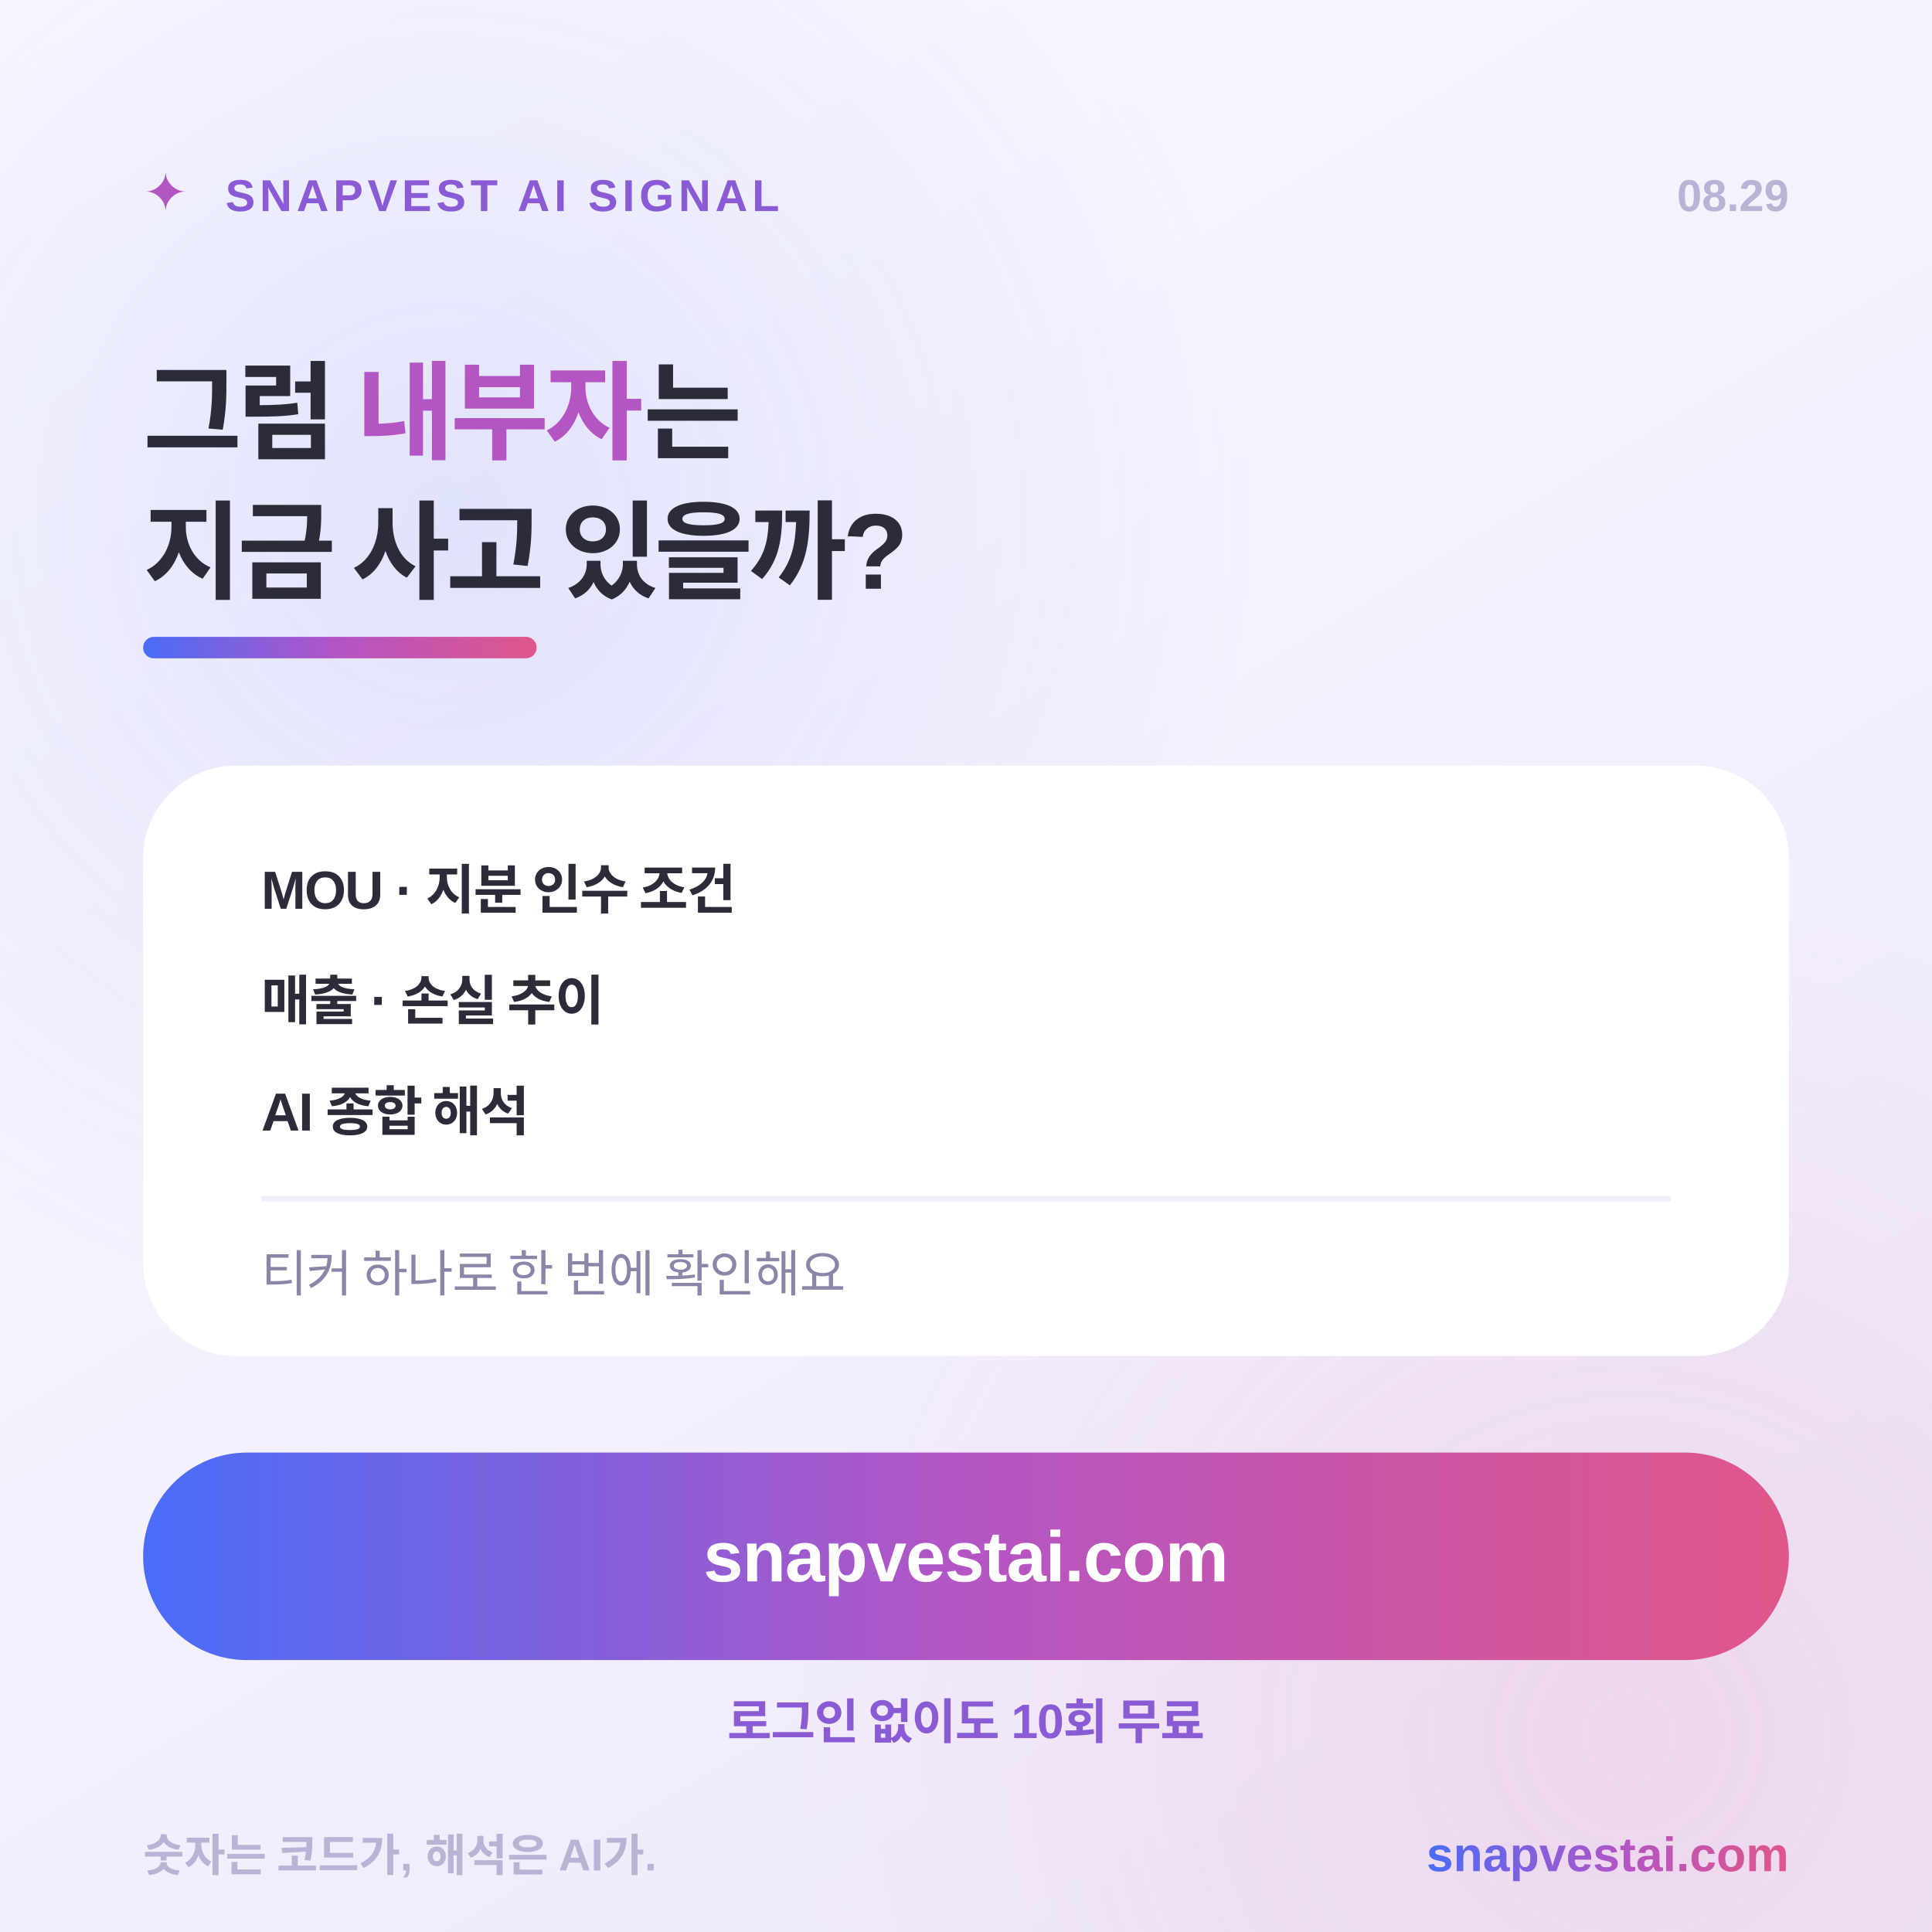
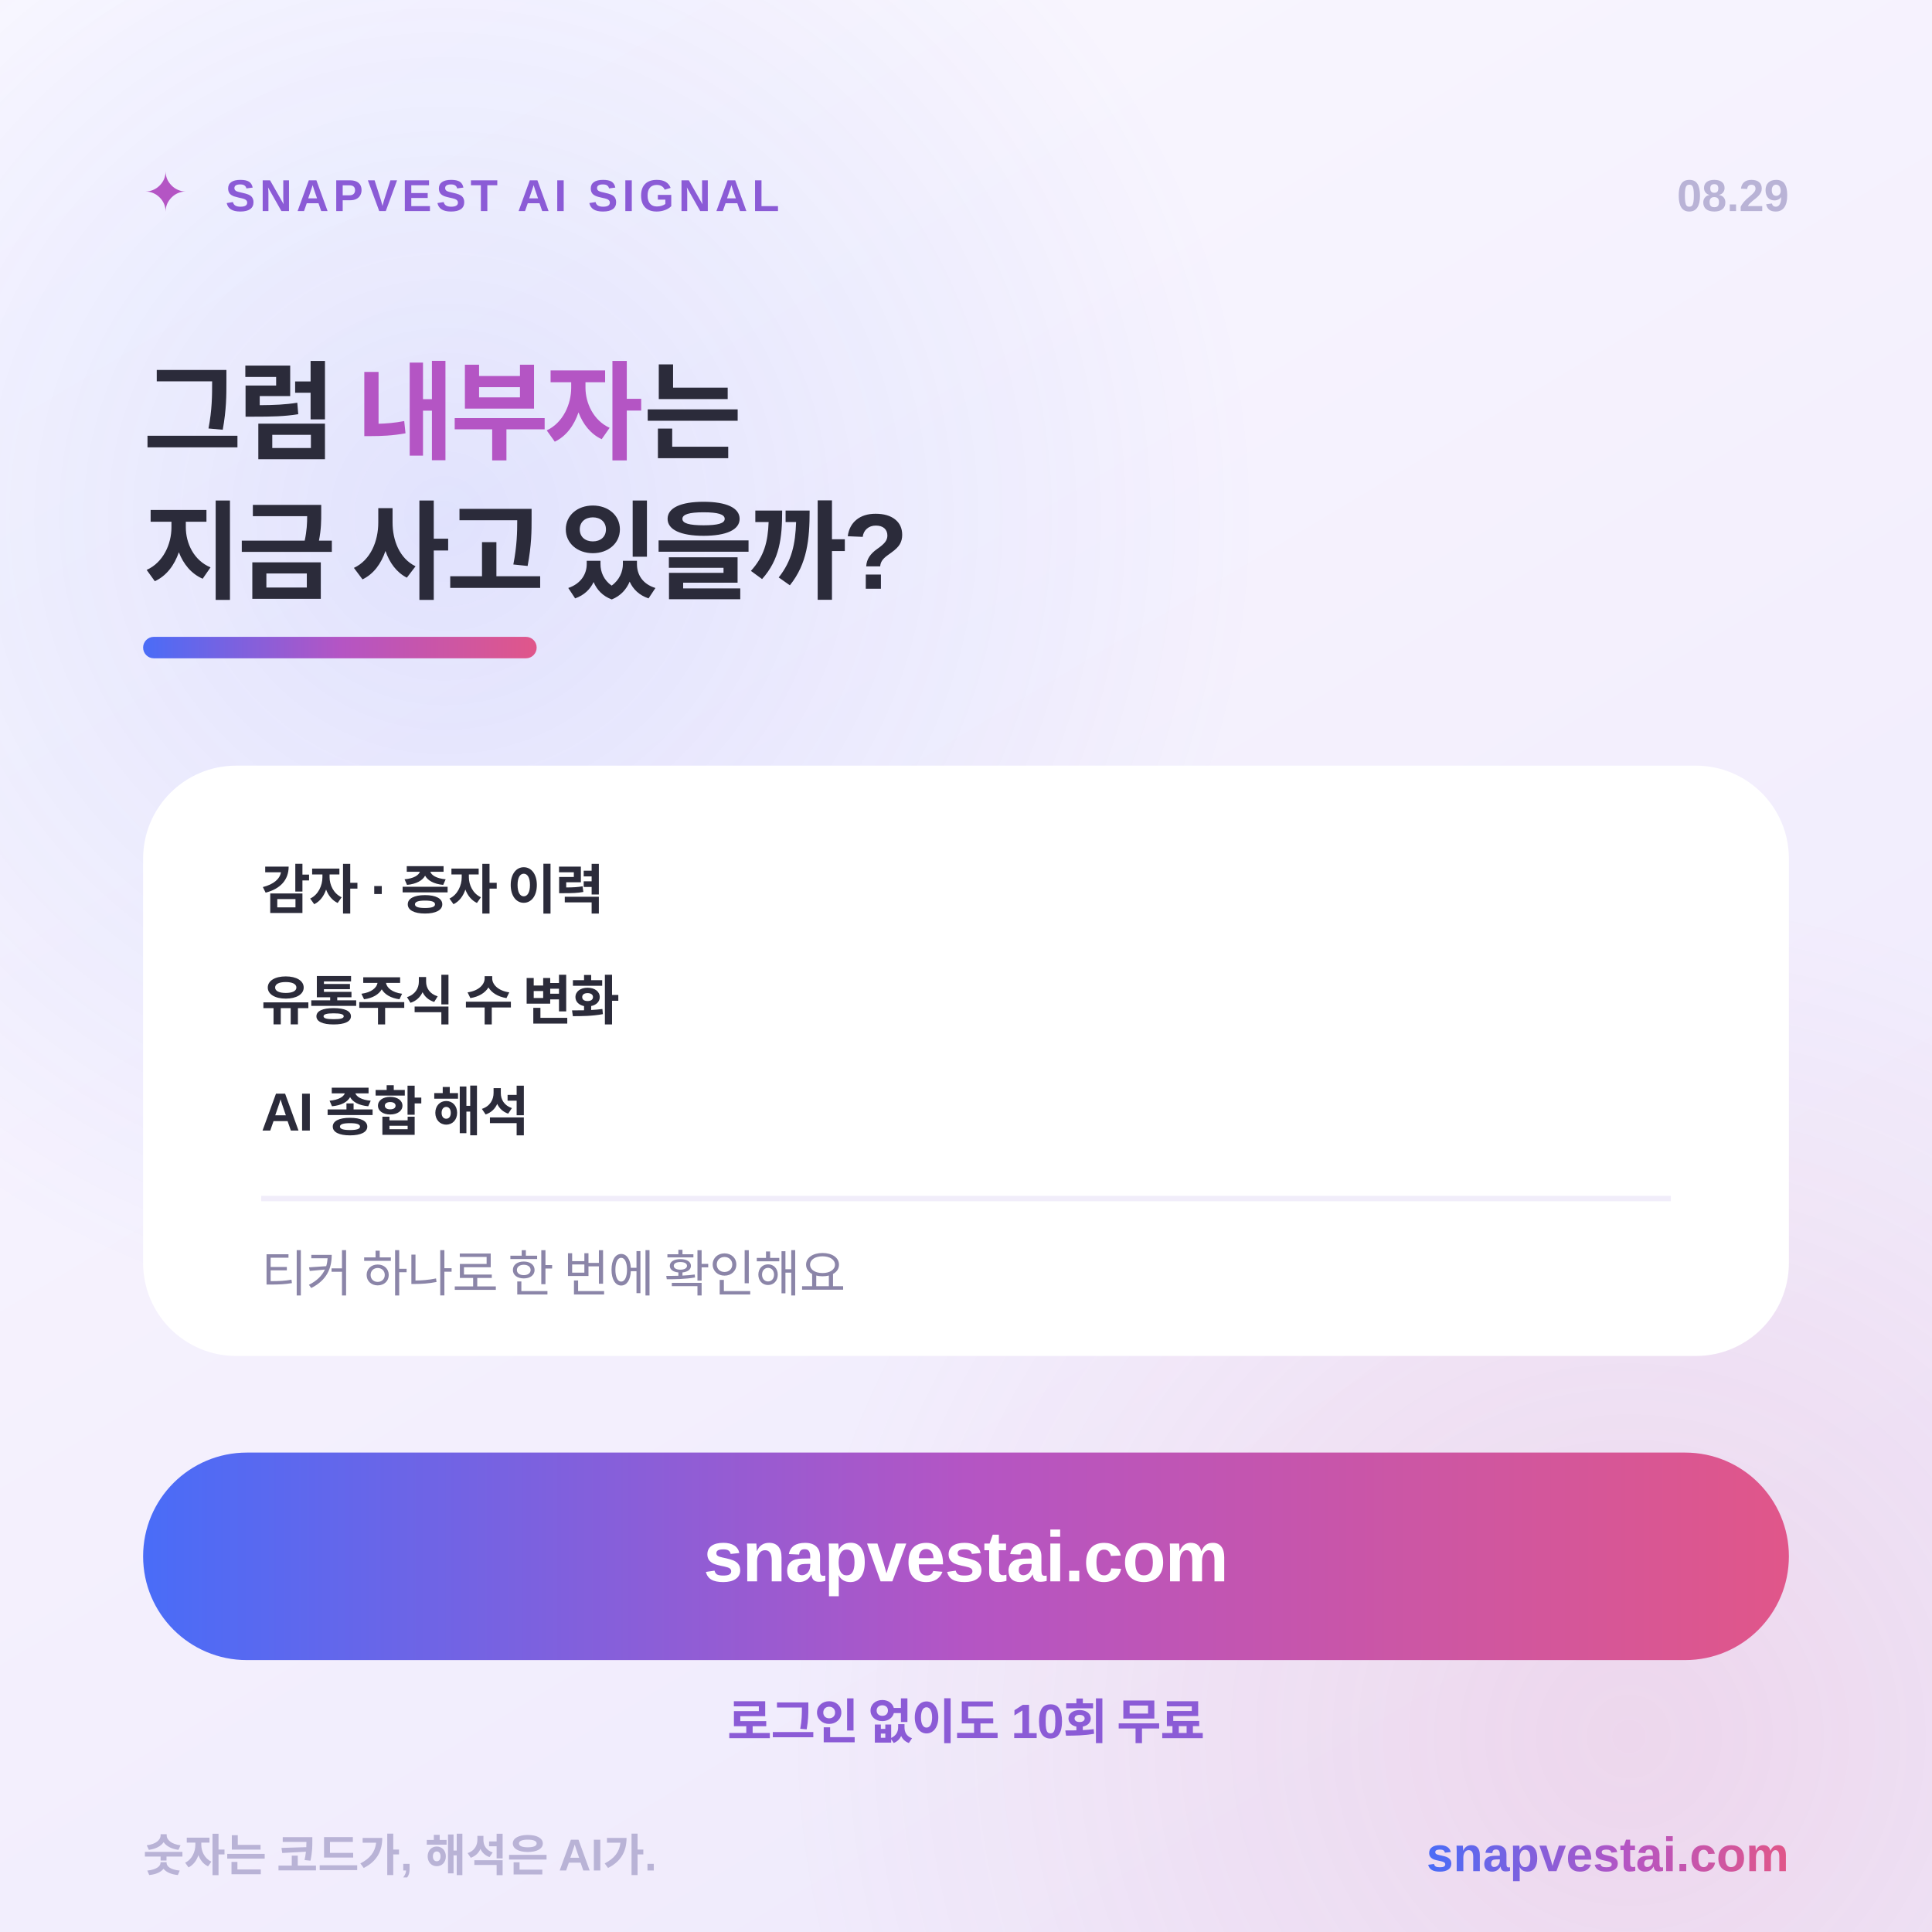
<svg xmlns="http://www.w3.org/2000/svg" width="1080" height="1080" viewBox="0 0 1080 1080" role="img">
  <defs>
    <linearGradient id="bg" x1="0" y1="0" x2="0.6" y2="1">
      <stop offset="0" stop-color="#FBF9FF" />
      <stop offset="1" stop-color="#EFEAFC" />
    </linearGradient>
    <linearGradient id="line" x1="0" y1="0" x2="1" y2="0">
      <stop offset="0" stop-color="#4A6CF7" />
      <stop offset="0.5" stop-color="#B455C4" />
      <stop offset="1" stop-color="#E0568A" />
    </linearGradient>
    <linearGradient id="dom" x1="0" y1="0" x2="1" y2="0">
      <stop offset="0" stop-color="#4A6CF7" />
      <stop offset="0.55" stop-color="#B455C4" />
      <stop offset="1" stop-color="#E0568A" />
    </linearGradient>
    <radialGradient id="m1" cx="0.5" cy="0.5" r="0.5">
      <stop offset="0" stop-color="#4A6CF7" stop-opacity="0.13" />
      <stop offset="1" stop-color="#4A6CF7" stop-opacity="0" />
    </radialGradient>
    <radialGradient id="m2" cx="0.5" cy="0.5" r="0.5">
      <stop offset="0" stop-color="#E0568A" stop-opacity="0.13" />
      <stop offset="1" stop-color="#E0568A" stop-opacity="0" />
    </radialGradient>
  </defs>
  <rect width="1080" height="1080" fill="url(#bg)" />
  <rect x="-200" y="-160" width="900" height="900" fill="url(#m1)" />
  <rect x="440" y="500" width="940" height="940" fill="url(#m2)" />
  <g font-family="Pretendard, Poppins, Arial, sans-serif">
    <text x="80" y="118" font-size="30" fill="#B455C4">✦</text>
    <text x="126" y="118" font-size="25" font-weight="700" letter-spacing="2.5" fill="#8B5BD6">SNAPVEST AI SIGNAL</text>
    <text x="1000" y="118" text-anchor="end" font-size="25" font-weight="600" fill="#B9B3D6">08.29</text>
    <text x="80" y="252" font-size="60" font-weight="700" letter-spacing="-2.5" fill="#2B2B3A">그럼 <tspan fill="#B455C4">내부자</tspan>는</text>
    <text x="80" y="330" font-size="60" font-weight="700" letter-spacing="-2.5" fill="#2B2B3A">지금 사고 있을까?</text>
    <rect x="80" y="356" width="220" height="12" rx="6" fill="url(#line)" />
    <rect x="80" y="428" width="920" height="330" rx="52" fill="#FFFFFF" />
-     <text x="146" y="508" font-size="30" font-weight="700" letter-spacing="-0.8" fill="#2B2B3A">MOU · 지분 인수 조건</text>
-     <text x="146" y="570" font-size="30" font-weight="700" letter-spacing="-0.8" fill="#2B2B3A">매출 · 손실 추이</text>
+     <text x="146" y="508" font-size="30" font-weight="700" letter-spacing="-0.8" fill="#2B2B3A">감자 · 증자 이력</text>
+     <text x="146" y="570" font-size="30" font-weight="700" letter-spacing="-0.8" fill="#2B2B3A">유통주식 수 변화</text>
    <text x="146" y="632" font-size="30" font-weight="700" letter-spacing="-0.8" fill="#2B2B3A">AI 종합 해석</text>
    <line x1="146" y1="670" x2="934" y2="670" stroke="#F1EDFA" stroke-width="3" />
    <text x="146" y="722" font-size="28" font-weight="500" letter-spacing="-0.5" fill="#8B85A8">티커 하나로 한 번에 확인해요</text>
    <rect x="80" y="812" width="920" height="116" rx="58" fill="url(#line)" />
    <text x="540" y="884" text-anchor="middle" font-size="40" font-weight="700" letter-spacing="-0.5" fill="#FFFFFF">snapvestai.com</text>
    <text x="540" y="972" text-anchor="middle" font-size="27" font-weight="600" letter-spacing="-0.5" fill="#8B5BD6">로그인 없이도 10회 무료</text>
    <text x="80" y="1046" font-size="25" font-weight="600" fill="#B9B3D6">숫자는 코드가, 해석은 AI가.</text>
    <text x="1000" y="1046" text-anchor="end" font-size="27" font-weight="700" fill="url(#dom)">snapvestai.com</text>
  </g>
</svg>
